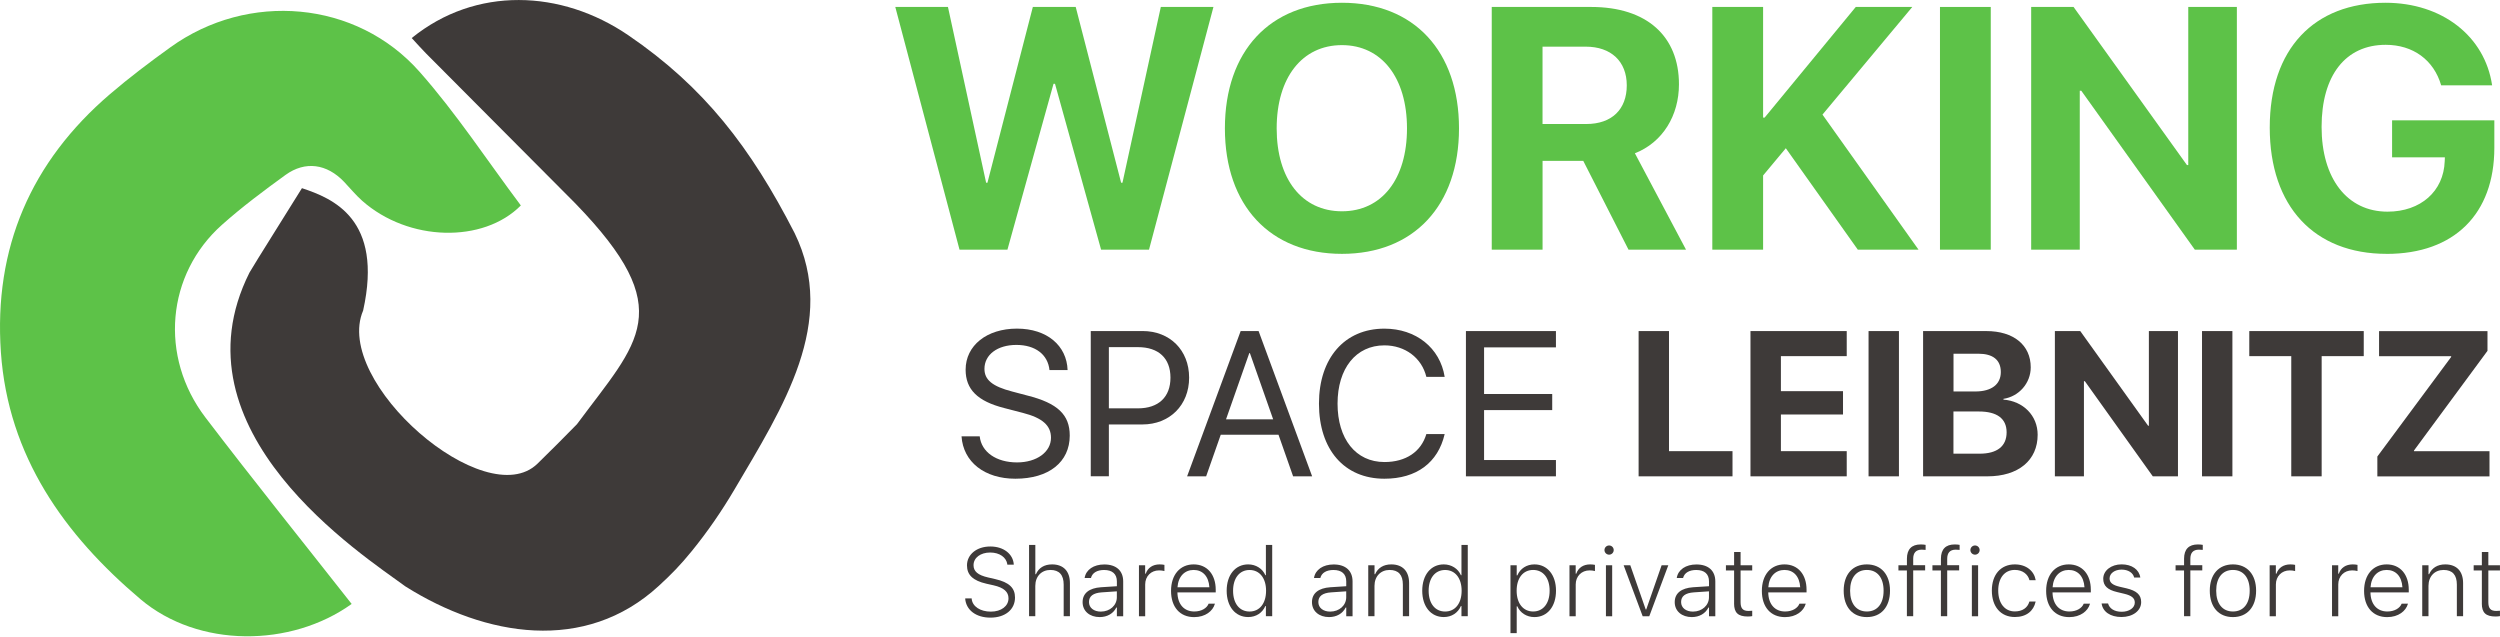
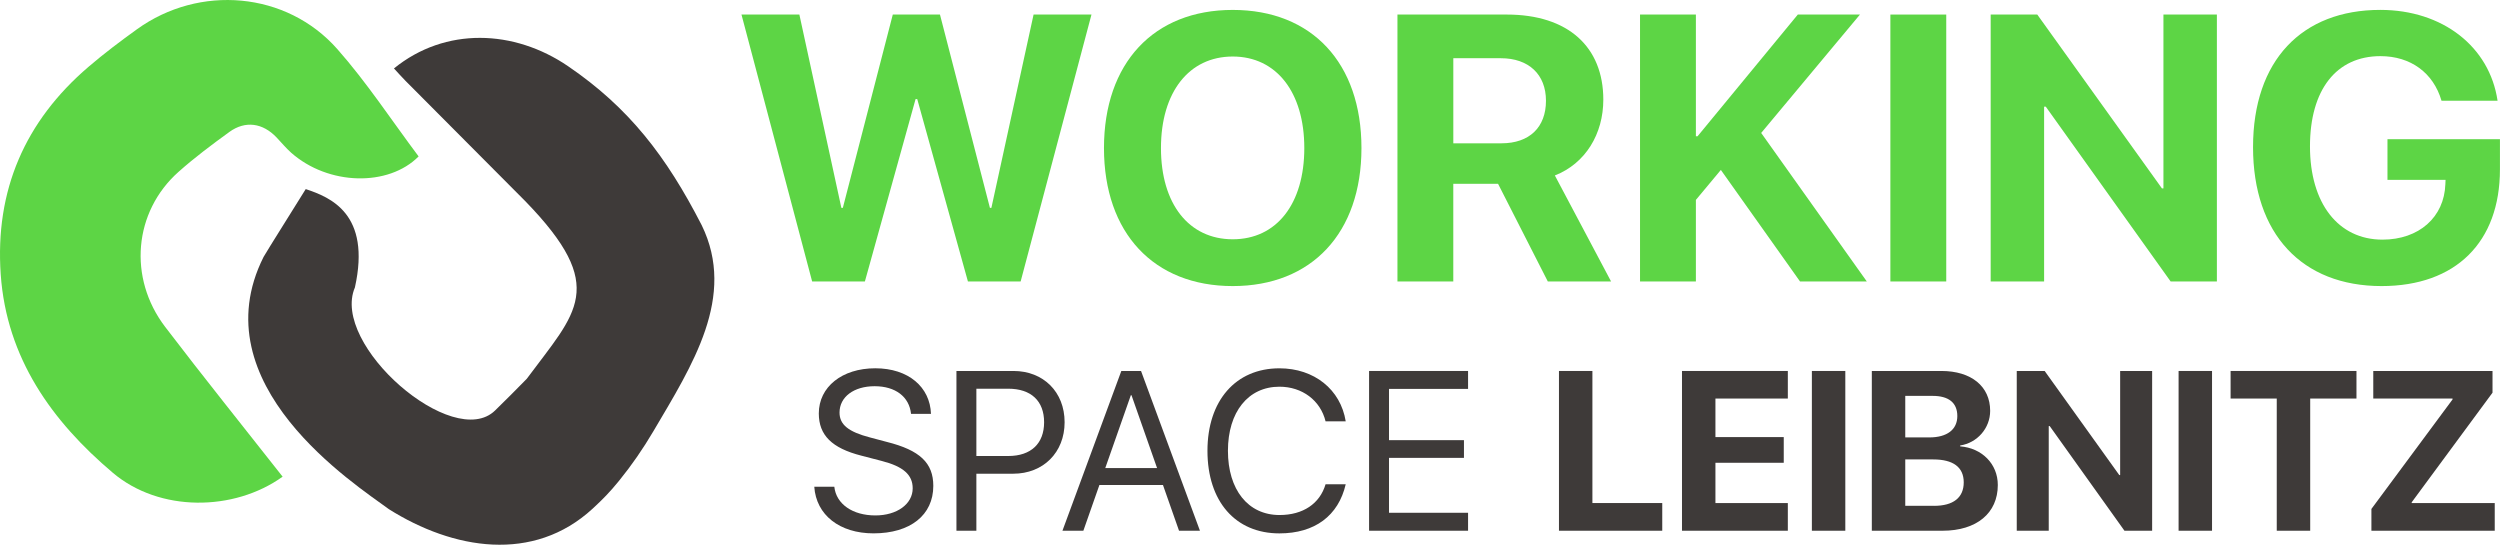
- <svg xmlns="http://www.w3.org/2000/svg" id="Layer_2" data-name="Layer 2" viewBox="0 0 733 186.56">
+ <svg xmlns="http://www.w3.org/2000/svg" id="Layer_2" data-name="Layer 2" viewBox="0 0 912 198.71">
  <defs>
    <style>
      .cls-1 {
-         fill: #3e3a39;
+         fill: #5dd545;
      }

      .cls-1, .cls-2 {
        stroke-width: 0px;
      }

      .cls-2 {
-         fill: #5dc248;
+         fill: #3e3a39;
      }
    </style>
  </defs>
  <g id="Layer_1-2" data-name="Layer 1">
    <g>
+       <path class="cls-1" d="m103.1,173.89c-17.77,12.75-44.9,12.99-61.92-1.4C18.93,153.68,2.38,130.61.26,100.07-1.86,69.52,9.06,44.26,32.28,24.38c5.65-4.84,11.62-9.34,17.66-13.69,22.8-16.45,54.54-13.8,73.09,7.19,10.8,12.22,19.82,26.03,29.68,39.18-10.99,11.11-32.92,10.68-46.54-1.39-1.9-1.69-3.52-3.69-5.28-5.53-5.02-5.28-11.37-6.23-17.19-2.02-6.37,4.62-12.71,9.35-18.58,14.58-16.33,14.52-18.5,38.69-4.86,56.56,13.93,18.27,28.34,36.18,42.85,54.64Z" />
+       <path class="cls-2" d="m143.72,24.96c18.76-15.22,43.83-14.22,63.48-.83,22.27,15.18,35.88,32.89,48.78,58.02,12.73,26.07-3.38,50.99-17.67,75.24-3.71,6.29-7.86,12.32-12.47,17.99-3.38,4.15-5.88,6.71-9.67,10.2-21.6,19.87-50.82,14.95-74.3.17-12.4-9.14-69.08-45.49-45.72-92.02.6-1.19,14.68-23.55,15.38-24.75,8.97,2.99,23.92,8.97,17.94,35.88-8.97,20.93,35.88,59.79,51.14,44.88,3.91-3.79,7.73-7.67,11.55-11.55,18.04-24.36,29.99-33.33-.46-64.73-14.61-14.66-29.2-29.32-43.79-43.99-1.36-1.37-2.63-2.82-4.18-4.49Z" />
+     </g>
+     <g>
      <g>
-         <path class="cls-2" d="m103.1,177.08c-17.77,12.75-44.9,12.99-61.92-1.4C18.93,156.87,2.38,133.8.26,103.26-1.86,72.7,9.06,47.44,32.28,27.57c5.65-4.84,11.62-9.34,17.66-13.69C72.74-2.57,104.48.07,123.03,21.06c10.8,12.22,19.82,26.03,29.68,39.18-10.99,11.11-32.92,10.68-46.54-1.39-1.9-1.69-3.52-3.69-5.28-5.53-5.02-5.28-11.37-6.23-17.19-2.02-6.37,4.62-12.71,9.35-18.58,14.58-16.33,14.52-18.5,38.69-4.86,56.56,13.93,18.27,28.34,36.18,42.85,54.64Z" />
-         <path class="cls-1" d="m120.72,11.15c18.76-15.22,43.83-14.22,63.48-.83,22.27,15.18,35.88,32.89,48.78,58.02,12.73,26.07-3.38,50.99-17.67,75.24-3.71,6.29-7.86,12.32-12.47,17.99-3.38,4.15-5.88,6.71-9.67,10.2-21.6,19.87-50.82,14.95-74.3.17-12.4-9.14-69.08-45.49-45.72-92.02.6-1.19,14.68-23.55,15.38-24.75,8.97,2.99,23.92,8.97,17.94,35.88-8.97,20.93,35.88,59.79,51.14,44.88,3.91-3.79,7.73-7.67,11.55-11.55,18.04-24.36,29.99-33.33-.46-64.73-14.61-14.66-29.2-29.32-43.79-43.99-1.36-1.37-2.63-2.82-4.18-4.49Z" />
-       </g>
-       <path class="cls-1" d="m283.01,175.61v-.15s1.89,0,1.89,0v.15c.22,2.21,2.53,3.72,5.61,3.72s5.18-1.64,5.18-3.89v-.03c0-1.85-1.32-3.11-4.4-3.8l-2.05-.46c-4.02-.91-5.72-2.62-5.72-5.38h0c0-3.19,2.84-5.54,6.84-5.54s6.63,2.28,6.87,5.15v.18s-1.89,0-1.89,0v-.16c-.3-1.93-2.19-3.41-5.04-3.4-2.76,0-4.86,1.49-4.86,3.72h0c0,1.78,1.24,2.9,4.27,3.59l2.05.47c4.16.95,5.84,2.62,5.84,5.41h0c0,3.55-2.89,5.9-7.2,5.9s-7.11-2.28-7.4-5.48Z" />
-       <path class="cls-1" d="m301.73,159.78h1.83v8.57h.18c.79-1.82,2.4-2.87,4.73-2.87,3.33,0,5.23,2,5.23,5.48v9.71h-1.83v-9.26c0-2.84-1.3-4.3-3.89-4.3s-4.43,1.86-4.43,4.68v8.88h-1.83v-20.9Z" />
-       <path class="cls-1" d="m317.42,176.56v-.03c0-2.59,1.93-4.11,5.39-4.35l4.66-.3v-1.4c0-2.19-1.33-3.36-3.75-3.36-2.03,0-3.45.82-3.84,2.31v.03h-1.86v-.05c.4-2.39,2.66-3.91,5.76-3.91,3.5,0,5.54,1.83,5.54,4.98v10.21h-1.85v-2.57h-.16c-.89,1.78-2.68,2.81-4.89,2.81-2.88,0-5-1.71-5-4.37Zm5.34,2.76c2.68,0,4.7-1.83,4.7-4.21v-1.73l-4.41.3c-2.54.17-3.76,1.13-3.76,2.82v.03c0,1.71,1.46,2.79,3.47,2.79Z" />
-       <path class="cls-1" d="m333.93,165.73h1.83v2.46h.18c.58-1.71,2.04-2.71,4.07-2.71.54,0,1.04.06,1.4.14v1.81c-.54-.14-1.03-.19-1.59-.19-2.33,0-4.05,1.71-4.05,4.12v9.33h-1.83v-14.95Z" />
-       <path class="cls-1" d="m343.35,173.25v-.03c0-4.66,2.61-7.74,6.62-7.74s6.48,3,6.48,7.43v.78h-11.23c.05,3.5,1.97,5.6,4.94,5.6,2.18,0,3.68-1.03,4.16-2.19l.05-.1h1.85l-.04.11c-.58,2.03-2.76,3.83-6.06,3.83-4.19,0-6.77-2.98-6.77-7.67Zm1.89-1.07h9.35c-.21-3.32-2.05-5.07-4.62-5.07s-4.5,1.83-4.73,5.07Z" />
-       <path class="cls-1" d="m359.66,173.23v-.03c0-4.63,2.53-7.72,6.31-7.72,2.26,0,4.19,1.24,5.03,3.16h.16v-8.87h1.85v20.9h-1.85v-2.98h-.16c-.88,2.01-2.72,3.23-5.03,3.23-3.78,0-6.31-3.09-6.31-7.7Zm11.55-.01v-.03c0-3.68-1.9-6.07-4.84-6.07s-4.83,2.38-4.83,6.07v.03c0,3.71,1.87,6.08,4.83,6.08s4.84-2.39,4.84-6.08Z" />
-       <path class="cls-1" d="m384.67,176.56v-.03c0-2.59,1.93-4.11,5.39-4.35l4.66-.3v-1.4c0-2.19-1.33-3.36-3.75-3.36-2.03,0-3.45.82-3.84,2.31v.03h-1.86v-.05c.4-2.39,2.66-3.91,5.76-3.91,3.5,0,5.54,1.83,5.54,4.98v10.21h-1.85v-2.57h-.16c-.89,1.78-2.68,2.81-4.89,2.81-2.88,0-5-1.71-5-4.37Zm5.34,2.76c2.68,0,4.7-1.83,4.7-4.21v-1.73l-4.41.3c-2.54.17-3.76,1.13-3.76,2.82v.03c0,1.71,1.46,2.79,3.47,2.79Z" />
-       <path class="cls-1" d="m401.18,165.73h1.83v2.62h.18c.79-1.8,2.4-2.87,4.73-2.87,3.33,0,5.23,2,5.23,5.48v9.71h-1.83v-9.26c0-2.84-1.29-4.3-3.89-4.3s-4.43,1.86-4.43,4.68v8.88h-1.83v-14.95Z" />
-       <path class="cls-1" d="m417,173.23v-.03c0-4.63,2.53-7.72,6.31-7.72,2.26,0,4.19,1.24,5.03,3.16h.16v-8.87h1.85v20.9h-1.85v-2.98h-.16c-.88,2.01-2.72,3.23-5.03,3.23-3.78,0-6.31-3.09-6.31-7.7Zm11.55-.01v-.03c0-3.68-1.9-6.07-4.84-6.07s-4.83,2.38-4.83,6.07v.03c0,3.71,1.87,6.08,4.83,6.08s4.84-2.39,4.84-6.08Z" />
-       <path class="cls-1" d="m442.87,165.73h1.83v2.97h.18c.87-2,2.72-3.22,5.01-3.22,3.79,0,6.33,3.1,6.33,7.7v.03c0,4.63-2.54,7.72-6.33,7.72-2.26,0-4.19-1.24-5.01-3.16h-.18v7.87h-1.83v-19.9Zm11.48,7.48v-.03c0-3.69-1.87-6.07-4.83-6.07s-4.84,2.39-4.84,6.07v.03c0,3.69,1.9,6.08,4.84,6.08s4.83-2.37,4.83-6.08Z" />
-       <path class="cls-1" d="m460.16,165.73h1.83v2.46h.18c.58-1.71,2.04-2.71,4.07-2.71.54,0,1.04.06,1.4.14v1.81c-.54-.14-1.03-.19-1.59-.19-2.33,0-4.05,1.71-4.05,4.12v9.33h-1.83v-14.95Z" />
-       <path class="cls-1" d="m470.43,161.28c0-.75.61-1.35,1.36-1.35s1.35.6,1.35,1.35-.61,1.35-1.35,1.35-1.36-.6-1.36-1.35Zm.43,4.46h1.83v14.95h-1.83v-14.95Z" />
-       <path class="cls-1" d="m476.06,165.73h1.94l4.52,12.96h.16l4.51-12.96h1.96l-5.58,14.95h-1.94l-5.58-14.95Z" />
-       <path class="cls-1" d="m491.03,176.56v-.03c0-2.59,1.93-4.11,5.39-4.35l4.66-.3v-1.4c0-2.19-1.33-3.36-3.75-3.36-2.03,0-3.45.82-3.84,2.31v.03h-1.86v-.05c.4-2.39,2.66-3.91,5.76-3.91,3.5,0,5.54,1.83,5.54,4.98v10.21h-1.85v-2.57h-.16c-.89,1.78-2.68,2.81-4.89,2.81-2.88,0-5-1.71-5-4.37Zm5.34,2.76c2.68,0,4.7-1.83,4.7-4.21v-1.73l-4.41.3c-2.54.17-3.76,1.13-3.76,2.82v.03c0,1.71,1.46,2.79,3.47,2.79Z" />
-       <path class="cls-1" d="m508.44,176.96v-9.69h-2.4v-1.54h2.4v-3.89h1.9v3.89h3.41v1.54h-3.41v9.27c0,1.83.65,2.59,2.34,2.59.42,0,.69-.01,1.07-.06v1.58c-.42.07-.83.11-1.28.11-2.86,0-4.04-1.1-4.04-3.82Z" />
-       <path class="cls-1" d="m516.58,173.25v-.03c0-4.66,2.61-7.74,6.62-7.74s6.48,3,6.48,7.43v.78h-11.23c.05,3.5,1.97,5.6,4.94,5.6,2.18,0,3.68-1.03,4.16-2.19l.05-.1h1.85l-.04.11c-.58,2.03-2.76,3.83-6.06,3.83-4.19,0-6.77-2.98-6.77-7.67Zm1.89-1.07h9.35c-.21-3.32-2.05-5.07-4.62-5.07s-4.5,1.83-4.73,5.07Z" />
-       <path class="cls-1" d="m540.57,173.21v-.03c0-4.76,2.61-7.7,6.78-7.7s6.8,2.94,6.8,7.7v.03c0,4.76-2.62,7.72-6.8,7.72s-6.78-2.95-6.78-7.72Zm11.7,0v-.03c0-3.78-1.83-6.07-4.91-6.07s-4.91,2.29-4.91,6.07v.03c0,3.78,1.83,6.08,4.91,6.08s4.91-2.3,4.91-6.08Z" />
-       <path class="cls-1" d="m559.11,167.27h-2.49v-1.54h2.49v-1.92c0-2.78,1.41-4.18,4.02-4.18.54,0,1,.04,1.46.12v1.48c-.28-.04-.69-.07-1.13-.07-1.72,0-2.51.95-2.51,2.68v1.87h3.5v1.54h-3.5v13.41h-1.85v-13.41Z" />
-       <path class="cls-1" d="m569.08,167.27h-2.49v-1.54h2.49v-1.92c0-2.78,1.41-4.18,4.02-4.18.54,0,1,.04,1.46.12v1.48c-.28-.04-.69-.07-1.13-.07-1.72,0-2.51.95-2.51,2.68v1.87h3.5v1.54h-3.5v13.41h-1.85v-13.41Z" />
-       <path class="cls-1" d="m577.72,161.28c0-.75.61-1.35,1.36-1.35s1.35.6,1.35,1.35-.61,1.35-1.35,1.35-1.36-.6-1.36-1.35Zm.43,4.46h1.83v14.95h-1.83v-14.95Z" />
-       <path class="cls-1" d="m584.01,173.17v-.03c0-4.66,2.61-7.66,6.73-7.66,3.43,0,5.66,1.97,6.12,4.59v.05h-1.82s-.01-.03-.01-.03c-.44-1.72-2-2.99-4.29-2.99-2.97,0-4.86,2.35-4.86,6.02v.03c0,3.72,1.9,6.12,4.86,6.12,2.21,0,3.73-1.04,4.26-2.84l.03-.07h1.83s-.03.1-.03.1c-.58,2.64-2.66,4.45-6.08,4.45-4.12,0-6.74-3.02-6.74-7.76Z" />
-       <path class="cls-1" d="m599.93,173.25v-.03c0-4.66,2.61-7.74,6.62-7.74s6.48,3,6.48,7.43v.78h-11.23c.05,3.5,1.97,5.6,4.94,5.6,2.18,0,3.68-1.03,4.16-2.19l.05-.1h1.85l-.04.11c-.58,2.03-2.76,3.83-6.06,3.83-4.19,0-6.77-2.98-6.77-7.67Zm1.89-1.07h9.35c-.21-3.32-2.05-5.07-4.62-5.07s-4.5,1.83-4.73,5.07Z" />
-       <path class="cls-1" d="m616.19,176.93h1.89c.4,1.48,1.83,2.44,4,2.44s3.84-1.12,3.84-2.68v-.03c0-1.29-.93-2.05-3.11-2.57l-2.08-.5c-2.77-.65-4.06-1.81-4.06-3.9h0c0-2.43,2.37-4.22,5.38-4.22s5.15,1.51,5.49,3.87h-1.8c-.33-1.39-1.72-2.33-3.71-2.33s-3.5,1.1-3.5,2.58v.03c0,1.22.92,1.93,2.9,2.4l2.07.48c2.89.69,4.29,1.86,4.29,4.01v.03c0,2.57-2.51,4.37-5.77,4.37s-5.52-1.55-5.83-4Z" />
-       <path class="cls-1" d="m640.37,167.27h-2.49v-1.54h2.49v-1.92c0-2.78,1.41-4.18,4.02-4.18.54,0,1,.04,1.46.12v1.48c-.28-.04-.69-.07-1.13-.07-1.72,0-2.51.95-2.51,2.68v1.87h3.5v1.54h-3.5v13.41h-1.85v-13.41Z" />
-       <path class="cls-1" d="m647.91,173.21v-.03c0-4.76,2.61-7.7,6.78-7.7s6.8,2.94,6.8,7.7v.03c0,4.76-2.62,7.72-6.8,7.72s-6.78-2.95-6.78-7.72Zm11.7,0v-.03c0-3.78-1.83-6.07-4.91-6.07s-4.91,2.29-4.91,6.07v.03c0,3.78,1.83,6.08,4.91,6.08s4.91-2.3,4.91-6.08Z" />
-       <path class="cls-1" d="m665.45,165.73h1.83v2.46h.18c.58-1.71,2.04-2.71,4.07-2.71.54,0,1.04.06,1.4.14v1.81c-.54-.14-1.03-.19-1.59-.19-2.33,0-4.05,1.71-4.05,4.12v9.33h-1.83v-14.95Z" />
-       <path class="cls-1" d="m683.74,165.73h1.83v2.46h.18c.58-1.71,2.04-2.71,4.07-2.71.54,0,1.04.06,1.4.14v1.81c-.54-.14-1.03-.19-1.59-.19-2.33,0-4.05,1.71-4.05,4.12v9.33h-1.83v-14.95Z" />
-       <path class="cls-1" d="m693.15,173.25v-.03c0-4.66,2.61-7.74,6.62-7.74s6.48,3,6.48,7.43v.78h-11.23c.05,3.5,1.97,5.6,4.94,5.6,2.18,0,3.68-1.03,4.16-2.19l.05-.1h1.85l-.04.11c-.58,2.03-2.76,3.83-6.06,3.83-4.19,0-6.77-2.98-6.77-7.67Zm1.89-1.07h9.35c-.21-3.32-2.05-5.07-4.62-5.07s-4.5,1.83-4.73,5.07Z" />
-       <path class="cls-1" d="m710.21,165.73h1.83v2.62h.18c.79-1.8,2.4-2.87,4.73-2.87,3.33,0,5.23,2,5.23,5.48v9.71h-1.83v-9.26c0-2.84-1.29-4.3-3.89-4.3s-4.43,1.86-4.43,4.68v8.88h-1.83v-14.95Z" />
-       <path class="cls-1" d="m727.68,176.96v-9.69h-2.4v-1.54h2.4v-3.89h1.9v3.89h3.41v1.54h-3.41v9.27c0,1.83.65,2.59,2.34,2.59.42,0,.69-.01,1.07-.06v1.58c-.42.07-.83.11-1.28.11-2.86,0-4.04-1.1-4.04-3.82Z" />
-       <g>
-         <path class="cls-1" d="m287.25,127.94c.5,4.61,4.87,7.64,10.95,7.64,5.76,0,9.95-3.04,9.95-7.23,0-3.6-2.51-5.82-8.24-7.29l-5.46-1.42c-7.85-2-11.33-5.46-11.33-11.25,0-7.08,6.2-12.04,15.05-12.04s14.61,5.02,14.85,12.16h-5.31c-.47-4.57-4.16-7.38-9.71-7.38s-9.36,2.86-9.36,7.03c0,3.22,2.36,5.14,8.15,6.64l4.46,1.18c8.82,2.22,12.4,5.61,12.4,11.72,0,7.79-6.14,12.66-15.94,12.66-9.03,0-15.29-4.9-15.79-12.43h5.34Z" />
-         <path class="cls-1" d="m335.01,97.06c8,0,13.64,5.61,13.64,13.67s-5.7,13.72-13.7,13.72h-9.83v15.2h-5.31v-42.59h15.2Zm-9.89,22.67h8.5c6.08,0,9.56-3.33,9.56-9s-3.45-8.95-9.56-8.95h-8.5v17.94Z" />
-         <path class="cls-1" d="m374.86,127.47h-16.94l-4.28,12.19h-5.58l15.7-42.59h5.26l15.7,42.59h-5.58l-4.28-12.19Zm-15.38-4.52h13.81l-6.82-19.42h-.18l-6.82,19.42Z" />
-         <path class="cls-1" d="m386.72,118.35c0-13.37,7.53-21.99,19.18-21.99,9.27,0,16.32,5.64,17.68,14.14h-5.37c-1.36-5.58-6.23-9.24-12.31-9.24-8.32,0-13.73,6.73-13.73,17.09s5.34,17.12,13.76,17.12c6.26,0,10.74-3.01,12.28-8.21h5.37c-1.95,8.41-8.26,13.1-17.68,13.1-11.75,0-19.18-8.53-19.18-22.02Z" />
-         <path class="cls-1" d="m456.2,139.66h-26.39v-42.59h26.39v4.78h-21.07v13.67h19.98v4.72h-19.98v14.64h21.07v4.78Z" />
+         <path class="cls-2" d="m304.36,177.57c.68,6.3,6.66,10.46,14.98,10.46,7.88,0,13.61-4.16,13.61-9.89,0-4.93-3.43-7.96-11.27-9.98l-7.47-1.94c-10.74-2.74-15.51-7.47-15.51-15.39,0-9.69,8.48-16.48,20.6-16.48s19.99,6.87,20.32,16.64h-7.27c-.65-6.26-5.7-10.1-13.29-10.1s-12.8,3.92-12.8,9.61c0,4.4,3.23,7.03,11.15,9.09l6.1,1.62c12.07,3.03,16.96,7.68,16.96,16.04,0,10.66-8.4,17.32-21.81,17.32-12.36,0-20.92-6.7-21.61-17h7.31Z" />
+         <path class="cls-2" d="m369.71,135.33c10.94,0,18.66,7.68,18.66,18.7s-7.79,18.78-18.74,18.78h-13.45v20.8h-7.27v-58.28h20.8Zm-13.53,31.02h11.63c8.32,0,13.08-4.56,13.08-12.31s-4.72-12.24-13.08-12.24h-11.63v24.55Z" />
+         <path class="cls-2" d="m424.24,176.93h-23.18l-5.85,16.68h-7.63l21.48-58.28h7.19l21.49,58.28h-7.63l-5.86-16.68Zm-21.04-6.18h18.9l-9.33-26.57h-.24l-9.33,26.57Z" />
+         <path class="cls-2" d="m440.48,164.45c0-18.29,10.3-30.09,26.25-30.09,12.68,0,22.33,7.72,24.19,19.35h-7.35c-1.86-7.63-8.52-12.64-16.84-12.64-11.39,0-18.78,9.21-18.78,23.38s7.31,23.43,18.82,23.43c8.56,0,14.7-4.12,16.8-11.23h7.35c-2.66,11.51-11.31,17.93-24.19,17.93-16.07,0-26.25-11.67-26.25-30.13Z" />
+         <path class="cls-2" d="m535.55,193.61h-36.11v-58.28h36.11v6.54h-28.84v18.7h27.34v6.46h-27.34v20.03h28.84v6.54Z" />
      </g>
      <g>
-         <path class="cls-1" d="m507.98,139.66h-27.54v-42.59h8.91v35.21h18.62v7.38Z" />
-         <path class="cls-1" d="m541.46,139.66h-28.22v-42.59h28.22v7.35h-19.3v10.27h18.21v6.84h-18.21v10.75h19.3v7.38Z" />
-         <path class="cls-1" d="m547.86,139.66v-42.59h8.91v42.59h-8.91Z" />
-         <path class="cls-1" d="m563.85,139.66v-42.59h18.54c8,0,13.02,4.11,13.02,10.63,0,4.67-3.48,8.56-8,9.24v.23c5.78.44,10.03,4.66,10.03,10.3,0,7.49-5.64,12.19-14.73,12.19h-18.86Zm8.91-24.88h6.41c4.75,0,7.47-2.1,7.47-5.7s-2.39-5.37-6.55-5.37h-7.32v11.07Zm7.67,18.24c5.14,0,7.91-2.19,7.91-6.26s-2.86-6.11-8.12-6.11h-7.47v12.37h7.67Z" />
-         <path class="cls-1" d="m602.49,139.66v-42.59h7.44l19.89,27.75h.23v-27.75h8.53v42.59h-7.38l-19.92-27.89h-.27v27.89h-8.53Z" />
-         <path class="cls-1" d="m645.63,139.66v-42.59h8.91v42.59h-8.91Z" />
-         <path class="cls-1" d="m671.8,139.66v-35.24h-12.31v-7.35h33.56v7.35h-12.34v35.24h-8.91Z" />
-         <path class="cls-1" d="m697.04,133.85l21.64-29.19v-.23h-21.14v-7.35h31.79v5.79l-21.55,29.22v.21h22.14v7.38h-32.88v-5.81Z" />
+         <path class="cls-2" d="m606.39,193.61h-37.68v-58.28h12.2v48.18h25.48v10.1Z" />
+         <path class="cls-2" d="m652.2,193.61h-38.61v-58.28h38.61v10.06h-26.41v14.06h24.92v9.37h-24.92v14.7h26.41v10.1Z" />
+         <path class="cls-2" d="m660.97,193.61v-58.28h12.2v58.28h-12.2Z" />
+         <path class="cls-2" d="m682.84,193.61v-58.28h25.36c10.94,0,17.81,5.62,17.81,14.54,0,6.39-4.77,11.71-10.94,12.64v.32c7.91.61,13.73,6.38,13.73,14.1,0,10.25-7.71,16.68-20.15,16.68h-25.81Zm12.2-34.04h8.77c6.5,0,10.22-2.87,10.22-7.8s-3.27-7.35-8.97-7.35h-10.02v15.15Zm10.5,24.96c7.03,0,10.83-2.99,10.83-8.57s-3.92-8.36-11.11-8.36h-10.22v16.92h10.5Z" />
+         <path class="cls-2" d="m735.71,193.61v-58.28h10.18l27.22,37.97h.32v-37.97h11.67v58.28h-10.1l-27.26-38.17h-.36v38.17h-11.67Z" />
+         <path class="cls-2" d="m794.75,193.61v-58.28h12.2v58.28h-12.2Z" />
+         <path class="cls-2" d="m830.56,193.61v-48.22h-16.84v-10.06h45.92v10.06h-16.88v48.22h-12.2Z" />
+         <path class="cls-2" d="m865.09,185.66l29.6-39.95v-.32h-28.92v-10.06h43.5v7.92l-29.48,39.98v.28h30.29v10.1h-44.99v-7.95Z" />
      </g>
      <g>
-         <path class="cls-2" d="m295.39,73.2h-14.06L262.5,2.04h15.44l11.19,51.53h.39l13.31-51.53h12.57l13.31,51.53h.4l11.24-51.53h15.43l-18.89,71.16h-14.05l-13.51-48.62h-.44l-13.51,48.62Z" />
-         <path class="cls-2" d="m427.78,37.64c0,22.63-13.27,36.79-34.32,36.79s-34.32-14.15-34.32-36.79S372.35.81,393.46.81s34.32,14.15,34.32,36.84Zm-53.46,0c0,14.89,7.45,24.31,19.13,24.31s19.08-9.42,19.08-24.31-7.45-24.41-19.08-24.41-19.13,9.47-19.13,24.41Z" />
-         <path class="cls-2" d="m452.27,73.2h-14.89V2.04h29.15c16.37,0,25.74,8.63,25.74,22.68,0,9.12-4.73,17.01-12.92,20.22l14.99,28.26h-16.86l-13.27-26.04h-11.93v26.04Zm0-36.84h12.82c7.5,0,11.88-4.29,11.88-11.34s-4.64-11.34-12.03-11.34h-12.67v22.69Z" />
-         <path class="cls-2" d="m502.05,73.2V2.04h14.89v32.45h.44l26.73-32.45h16.57l-26.33,31.56,28.16,39.6h-17.8l-21.11-29.74-6.66,7.99v21.75h-14.89Z" />
-         <path class="cls-2" d="m568.8,73.2V2.04h14.89v71.16h-14.89Z" />
-         <path class="cls-2" d="m595.54,73.2V2.04h12.43l33.24,46.35h.39V2.04h14.25v71.16h-12.33l-33.29-46.6h-.44v46.6h-14.25Z" />
-         <path class="cls-2" d="m699.76,74.43c-21.25,0-34.27-13.91-34.27-37.03S678.51.81,699.42.81c16.62,0,29.14,9.81,31.27,24.21h-14.94c-2.17-7.45-8.24-11.88-16.27-11.88-11.74,0-18.79,8.93-18.79,24.07s7.5,24.85,19.33,24.85c9.71,0,16.47-5.97,16.77-14.8l.05-1.13h-15.48v-10.85h29.98v8.04c0,19.38-11.74,31.12-31.56,31.12Z" />
+         <path class="cls-1" d="m315.5,102.68h-19.23l-25.78-97.37h21.12l15.32,70.51h.54l18.22-70.51h17.21l18.22,70.51h.54l15.39-70.51h21.12l-25.84,97.37h-19.23l-18.49-66.53h-.61l-18.49,66.53Z" />
+         <path class="cls-1" d="m496.66,54.02c0,30.97-18.15,50.34-46.96,50.34s-46.97-19.37-46.97-50.34S420.82,3.62,449.7,3.62s46.96,19.36,46.96,50.4Zm-73.14,0c0,20.38,10.19,33.27,26.18,33.27s26.11-12.89,26.11-33.27-10.19-33.4-26.11-33.4-26.18,12.96-26.18,33.4Z" />
+         <path class="cls-1" d="m530.17,102.68h-20.38V5.31h39.88c22.4,0,35.22,11.81,35.22,31.04,0,12.48-6.48,23.28-17.68,27.66l20.51,38.67h-23.08l-18.15-35.63h-16.33v35.63Zm0-50.4h17.54c10.26,0,16.26-5.87,16.26-15.52s-6.34-15.52-16.46-15.52h-17.34v31.04Z" />
+         <path class="cls-1" d="m598.28,102.68V5.31h20.38v44.4h.61l36.57-44.4h22.67l-36.03,43.19,38.53,54.18h-24.36l-28.88-40.69-9.11,10.93v29.76h-20.38Z" />
+         <path class="cls-1" d="m689.61,102.68V5.31h20.38v97.37h-20.38Z" />
+         <path class="cls-1" d="m726.2,102.68V5.31h17l45.48,63.42h.54V5.31h19.5v97.37h-16.87l-45.55-63.77h-.61v63.77h-19.5Z" />
+         <path class="cls-1" d="m868.81,104.36c-29.08,0-46.9-19.03-46.9-50.68s17.82-50.07,46.42-50.07c22.74,0,39.88,13.43,42.78,33.13h-20.45c-2.97-10.19-11.27-16.26-22.27-16.26-16.06,0-25.71,12.21-25.71,32.93s10.26,34.01,26.45,34.01c13.29,0,22.54-8.17,22.94-20.25l.07-1.55h-21.19v-14.84h41.03v11c0,26.52-16.06,42.58-43.19,42.58Z" />
      </g>
    </g>
  </g>
</svg>
